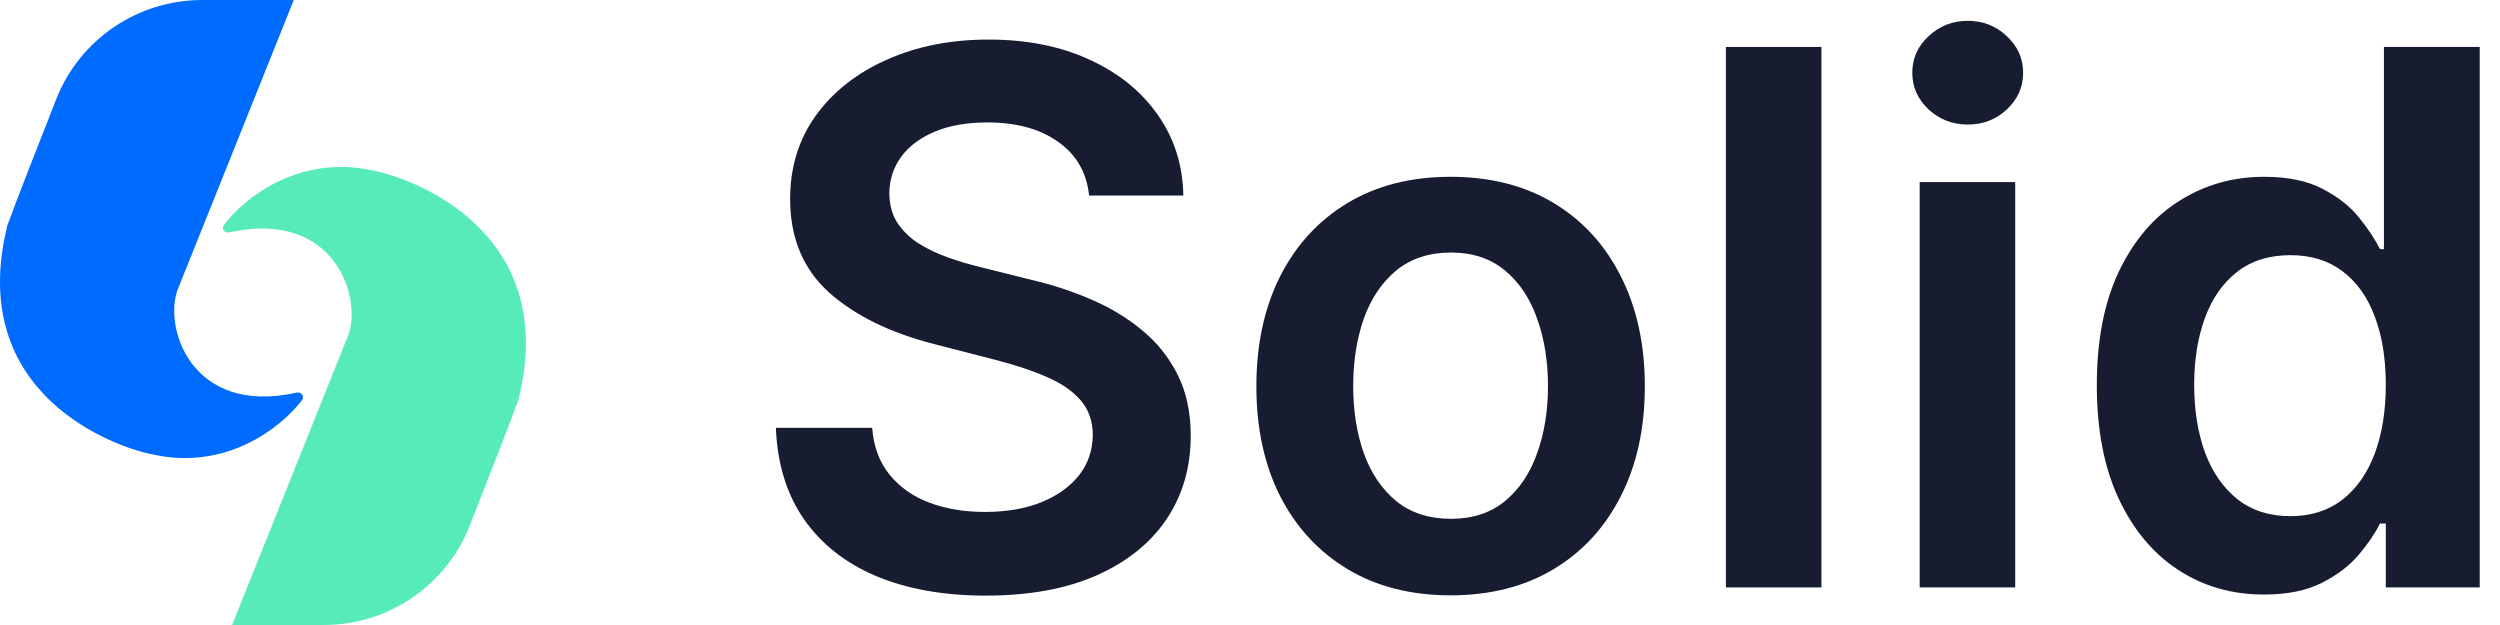
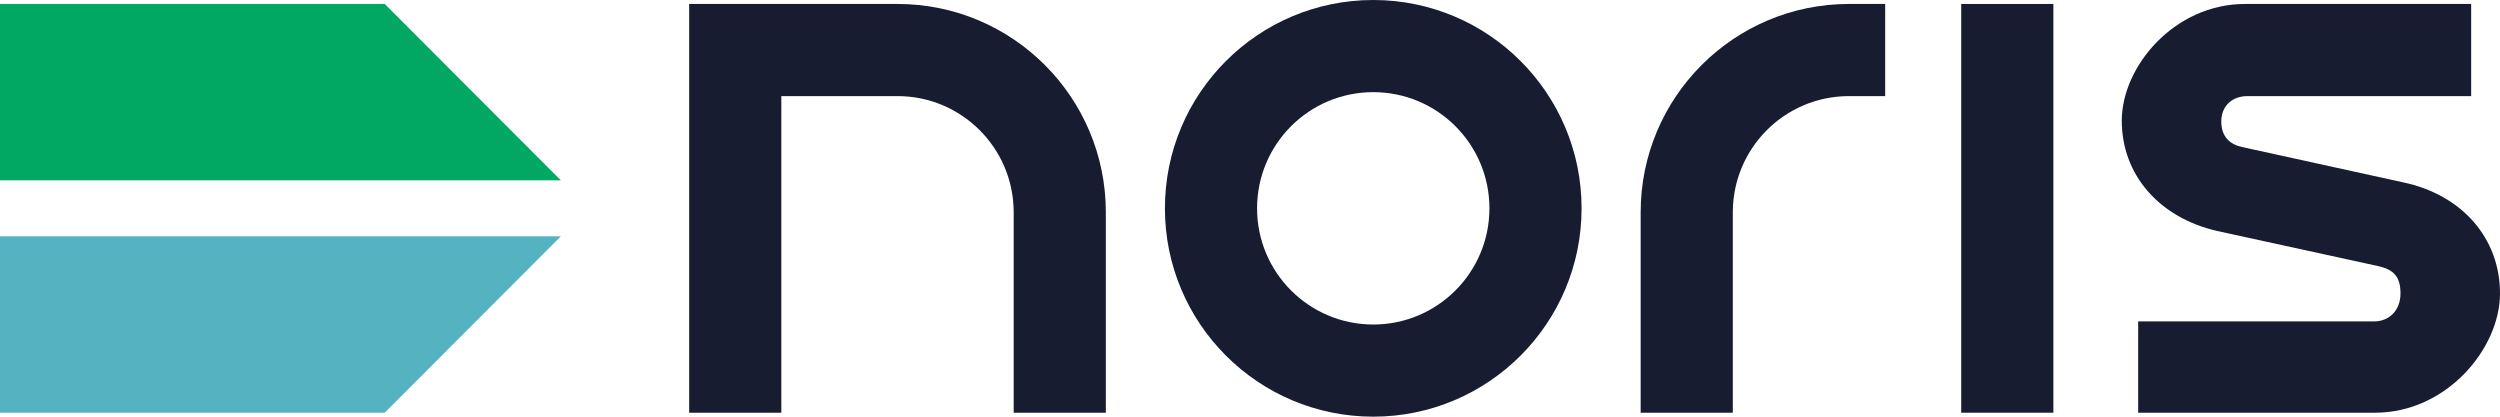
- <svg xmlns="http://www.w3.org/2000/svg" width="120" height="30" viewBox="0 0 120 30" fill="none">
-   <path d="M52.278 9.386C52.16 8.279 51.661 7.418 50.783 6.802C49.913 6.185 48.782 5.877 47.388 5.877C46.409 5.877 45.569 6.025 44.868 6.32C44.167 6.616 43.63 7.017 43.259 7.524C42.887 8.03 42.697 8.609 42.689 9.259C42.689 9.799 42.811 10.268 43.056 10.665C43.31 11.062 43.652 11.4 44.082 11.678C44.513 11.949 44.99 12.177 45.514 12.362C46.037 12.548 46.565 12.704 47.097 12.831L49.529 13.439C50.509 13.667 51.45 13.975 52.354 14.364C53.266 14.752 54.081 15.242 54.799 15.833C55.525 16.424 56.099 17.138 56.521 17.974C56.944 18.81 57.155 19.79 57.155 20.913C57.155 22.433 56.766 23.771 55.989 24.928C55.212 26.077 54.089 26.976 52.62 27.626C51.159 28.268 49.39 28.589 47.312 28.589C45.294 28.589 43.542 28.276 42.056 27.652C40.578 27.027 39.421 26.115 38.585 24.916C37.757 23.716 37.31 22.255 37.242 20.533H41.865C41.933 21.436 42.212 22.188 42.702 22.787C43.191 23.387 43.829 23.835 44.614 24.13C45.408 24.426 46.295 24.573 47.274 24.573C48.296 24.573 49.191 24.422 49.96 24.117C50.737 23.805 51.345 23.374 51.784 22.826C52.223 22.268 52.447 21.618 52.455 20.875C52.447 20.199 52.248 19.642 51.86 19.203C51.471 18.755 50.927 18.384 50.226 18.088C49.533 17.784 48.723 17.514 47.794 17.277L44.842 16.517C42.706 15.968 41.017 15.136 39.775 14.022C38.542 12.899 37.926 11.408 37.926 9.55C37.926 8.022 38.34 6.683 39.167 5.535C40.003 4.386 41.139 3.495 42.575 2.862C44.011 2.22 45.636 1.899 47.452 1.899C49.293 1.899 50.906 2.22 52.291 2.862C53.684 3.495 54.778 4.378 55.571 5.509C56.365 6.633 56.775 7.925 56.8 9.386H52.278Z" fill="#181C31" />
-   <path d="M69.629 28.576C67.729 28.576 66.082 28.158 64.689 27.322C63.295 26.486 62.214 25.317 61.446 23.814C60.686 22.31 60.306 20.554 60.306 18.544C60.306 16.534 60.686 14.773 61.446 13.262C62.214 11.75 63.295 10.576 64.689 9.74C66.082 8.904 67.729 8.486 69.629 8.486C71.529 8.486 73.175 8.904 74.569 9.74C75.962 10.576 77.039 11.75 77.799 13.262C78.567 14.773 78.952 16.534 78.952 18.544C78.952 20.554 78.567 22.31 77.799 23.814C77.039 25.317 75.962 26.486 74.569 27.322C73.175 28.158 71.529 28.576 69.629 28.576ZM69.654 24.903C70.684 24.903 71.546 24.62 72.238 24.054C72.931 23.48 73.446 22.711 73.784 21.749C74.13 20.786 74.303 19.714 74.303 18.531C74.303 17.341 74.13 16.264 73.784 15.301C73.446 14.33 72.931 13.557 72.238 12.983C71.546 12.409 70.684 12.122 69.654 12.122C68.598 12.122 67.72 12.409 67.019 12.983C66.327 13.557 65.807 14.33 65.461 15.301C65.123 16.264 64.954 17.341 64.954 18.531C64.954 19.714 65.123 20.786 65.461 21.749C65.807 22.711 66.327 23.48 67.019 24.054C67.72 24.62 68.598 24.903 69.654 24.903Z" fill="#181C31" />
-   <path d="M87.429 2.254V28.196H82.844V2.254H87.429Z" fill="#181C31" />
-   <path d="M92.144 28.196V8.74H96.73V28.196H92.144ZM94.45 5.978C93.724 5.978 93.099 5.737 92.575 5.256C92.052 4.766 91.79 4.179 91.79 3.495C91.79 2.803 92.052 2.216 92.575 1.735C93.099 1.245 93.724 1 94.45 1C95.185 1 95.809 1.245 96.325 1.735C96.848 2.216 97.11 2.803 97.11 3.495C97.11 4.179 96.848 4.766 96.325 5.256C95.809 5.737 95.185 5.978 94.45 5.978Z" fill="#181C31" />
-   <path d="M108.666 28.538C107.137 28.538 105.769 28.146 104.561 27.36C103.354 26.575 102.4 25.435 101.699 23.94C100.998 22.445 100.647 20.63 100.647 18.493C100.647 16.331 101.002 14.507 101.711 13.021C102.429 11.526 103.396 10.399 104.612 9.639C105.828 8.871 107.184 8.486 108.678 8.486C109.818 8.486 110.756 8.681 111.49 9.069C112.225 9.449 112.808 9.909 113.238 10.45C113.669 10.982 114.003 11.484 114.239 11.957H114.429V2.254H119.027V28.196H114.518V25.131H114.239C114.003 25.604 113.661 26.106 113.213 26.638C112.765 27.162 112.174 27.609 111.44 27.981C110.705 28.352 109.78 28.538 108.666 28.538ZM109.945 24.776C110.916 24.776 111.744 24.514 112.428 23.991C113.112 23.459 113.631 22.72 113.986 21.774C114.34 20.828 114.518 19.726 114.518 18.468C114.518 17.21 114.34 16.116 113.986 15.187C113.64 14.258 113.124 13.536 112.44 13.021C111.765 12.506 110.933 12.248 109.945 12.248C108.923 12.248 108.07 12.514 107.386 13.046C106.702 13.579 106.187 14.313 105.841 15.251C105.495 16.188 105.321 17.26 105.321 18.468C105.321 19.684 105.495 20.769 105.841 21.723C106.195 22.669 106.715 23.417 107.399 23.965C108.091 24.506 108.94 24.776 109.945 24.776Z" fill="#181C31" />
-   <path d="M14.102 0H9.707C6.616 0 3.835 1.881 2.701 4.755C1.758 7.145 0.8 9.599 0.355 10.815C-1.673 18.959 5.567 21.499 7.391 21.825C10.832 22.572 13.475 20.565 14.498 19.201C14.634 19.019 14.459 18.797 14.236 18.846C9.092 19.986 7.801 15.571 8.564 13.812L14.102 0Z" fill="#006BFF" />
-   <path d="M11.14 30L15.536 30C18.626 30 21.407 28.119 22.541 25.245C23.484 22.855 24.442 20.401 24.887 19.185C26.915 11.041 19.675 8.501 17.851 8.175C14.41 7.428 11.767 9.435 10.745 10.799C10.608 10.981 10.783 11.203 11.006 11.154C16.15 10.014 17.441 14.429 16.678 16.188L11.14 30Z" fill="#57EBB9" />
+ <svg xmlns="http://www.w3.org/2000/svg" width="884.4" height="147.4" viewBox="0 0 884.4 147.4">
+   <path fill="#181C31" d="M874.2,1.4v32.6h-79.1c-5.5,0-9.3,3.5-9.3,9s3.2,8.1,7.3,9l57,12.5c20.9,4.4,34.3,19.8,34.3,39.3s-18.9,42.2-44.2,42.2h-83.8v-32.3h83.5c5.2,0,9.3-3.8,9.3-9.9s-2.6-8.4-7.6-9.6l-57.3-12.5c-20.4-4.7-33.7-19.8-33.7-39S769.2,1.4,794.2,1.4h80Z" />
+   <path fill="#181C31" d="M485.8,0C445.1,0,412.1,33,412.1,73.7s33,73.7,73.7,73.7,73.7-33,73.7-73.7S526.5,0,485.8,0ZM485.8,114.8c-22.7,0-41.1-18.4-41.1-41.1s18.4-41.1,41.1-41.1,41.1,18.4,41.1,41.1-18.4,41.1-41.1,41.1h0Z" />
+   <rect fill="#181C31" x="693.8" y="1.4" width="32.6" height="144.6" />
+   <path fill="#181C31" d="M654.1,1.4c-40.7,0-73.7,33-73.7,73.7h0v70.9h32.6v-70.9h0c0-22.7,18.4-41.1,41.1-41.1h12.8V1.4h-12.8,0Z" />
+   <path fill="#181C31" d="M317.5,1.4h-73.7v144.6h32.6V34h41.1c22.7,0,41.1,18.4,41.1,41.1h0v70.9h32.6v-70.9h0c0-40.7-33-73.7-73.7-73.7Z" />
+   <polygon fill="#00A864" points="136.1 1.4 0 1.4 0 63.8 198.4 63.8 136.1 1.4" />
+   <polygon fill="#55B2C0" points="198.4 83.6 0 83.6 0 146 136.1 146 198.4 83.6" />
</svg>
